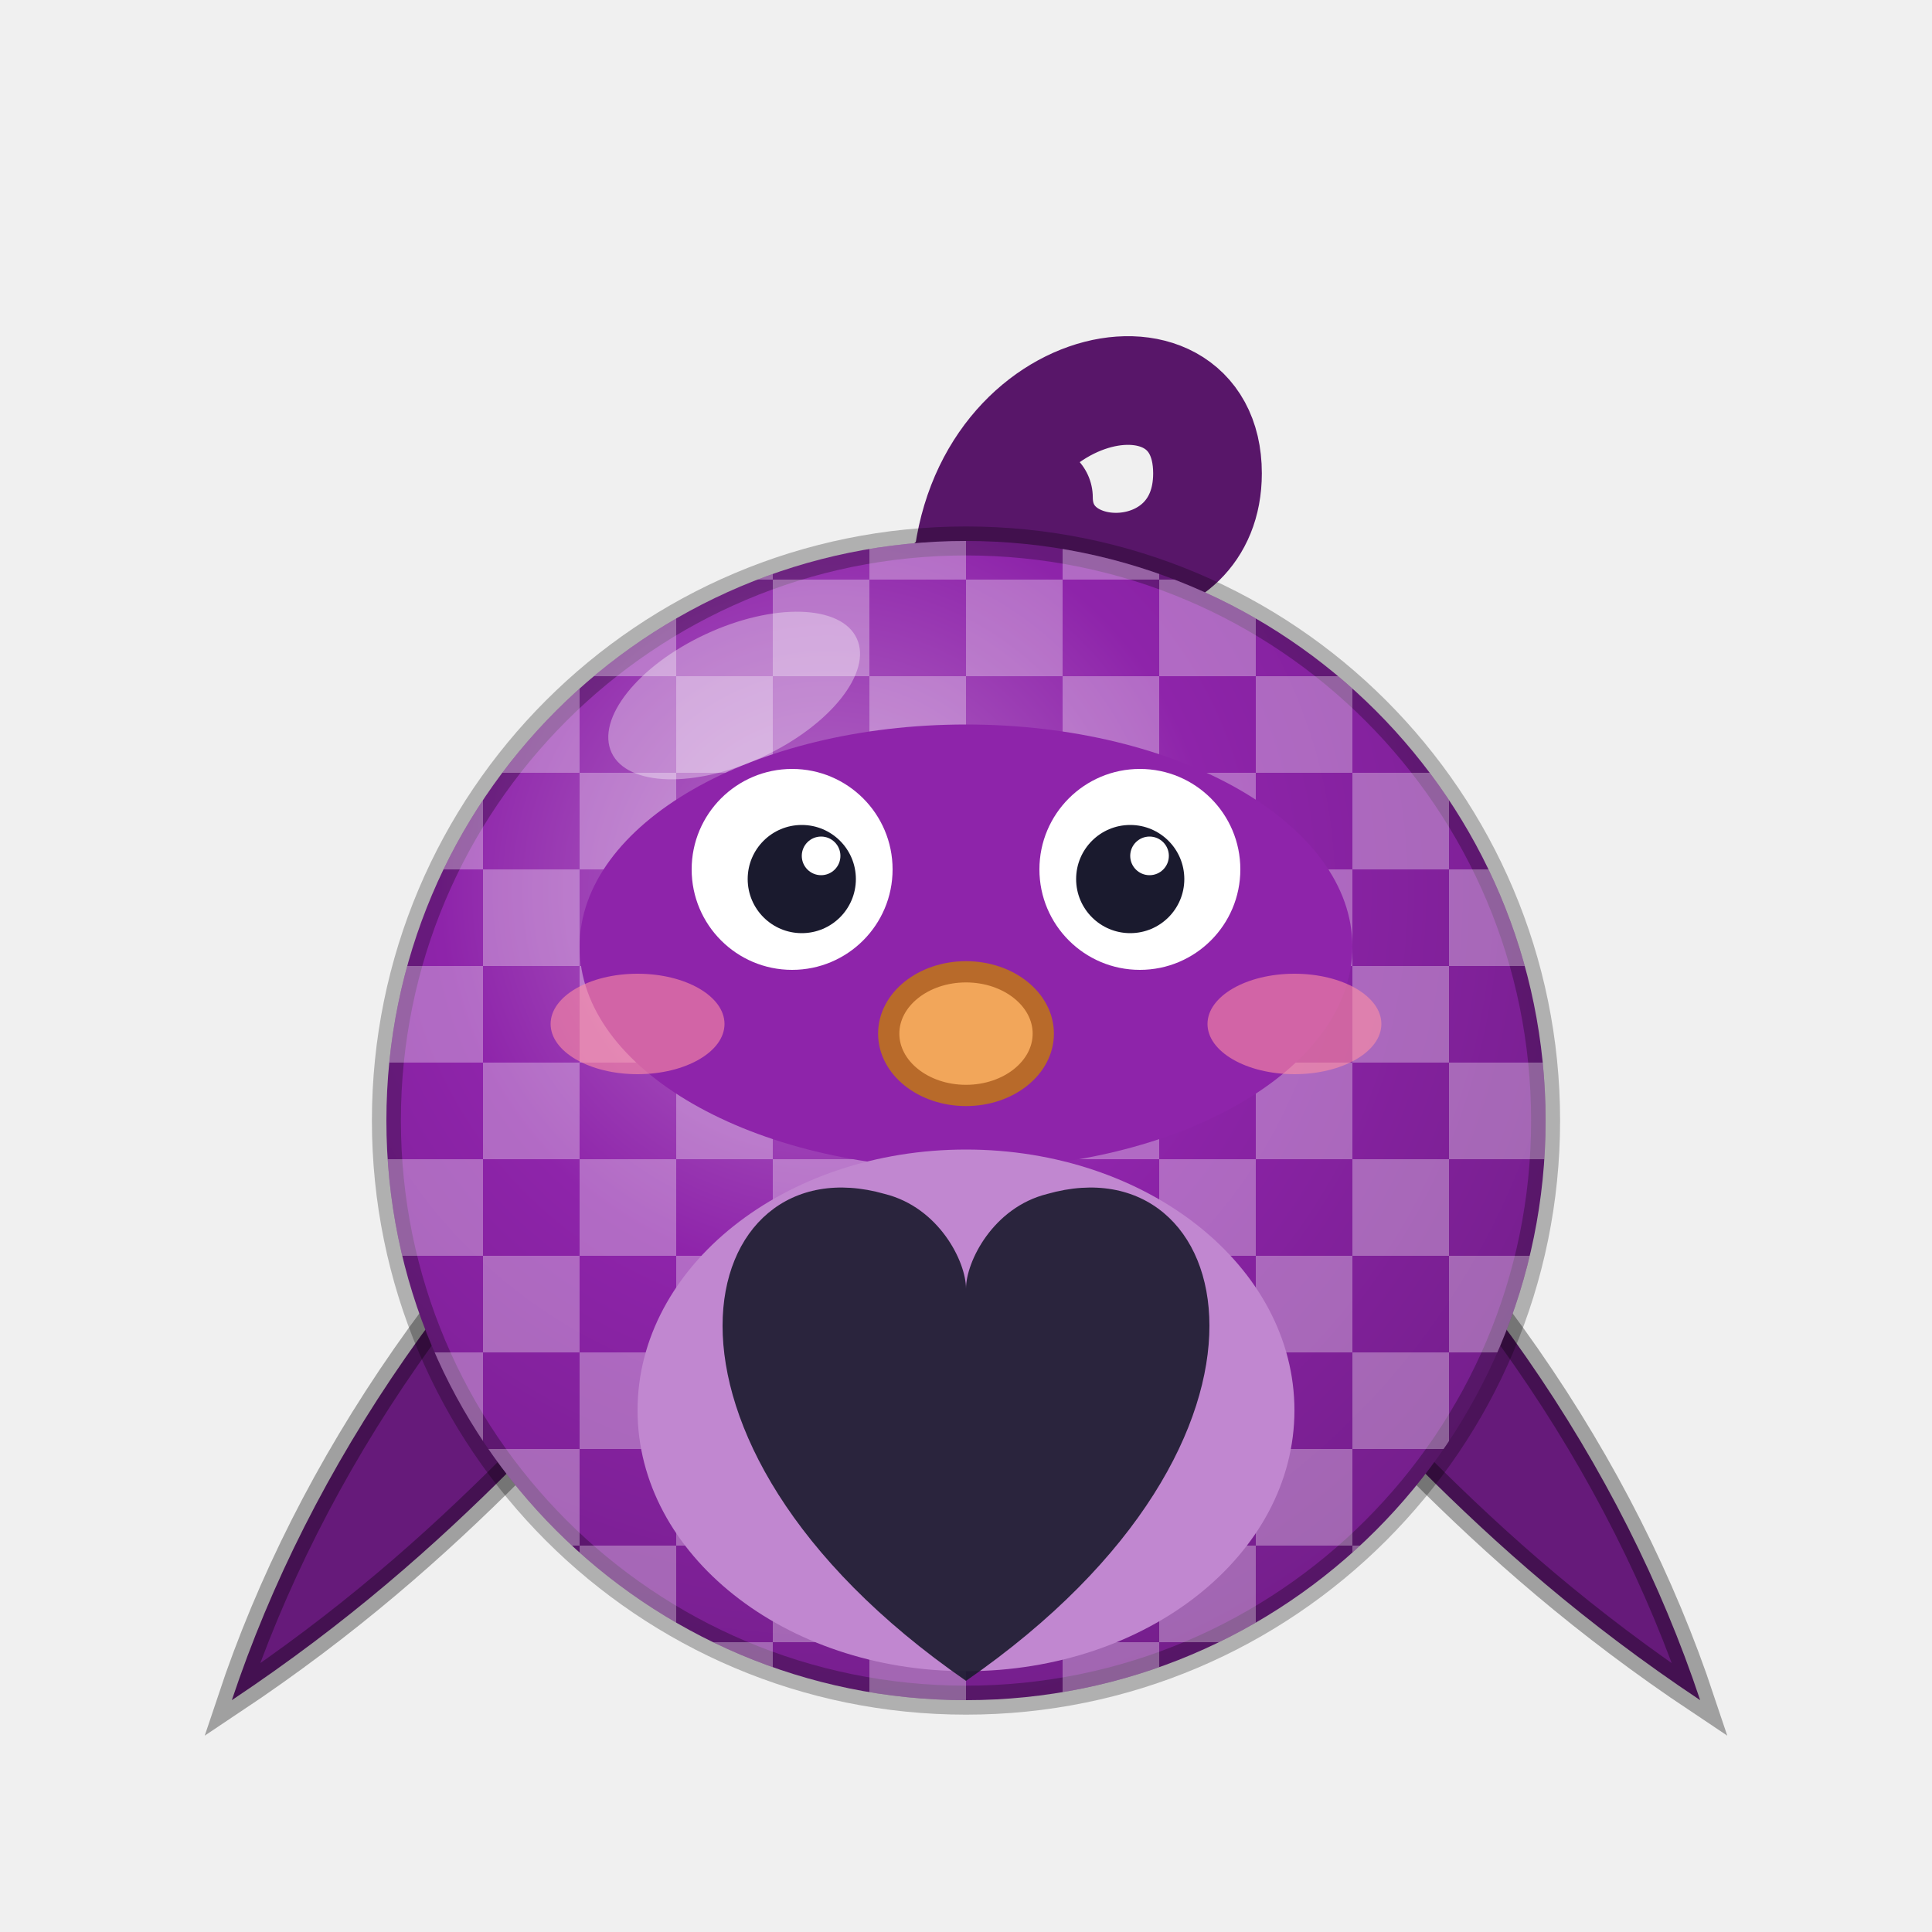
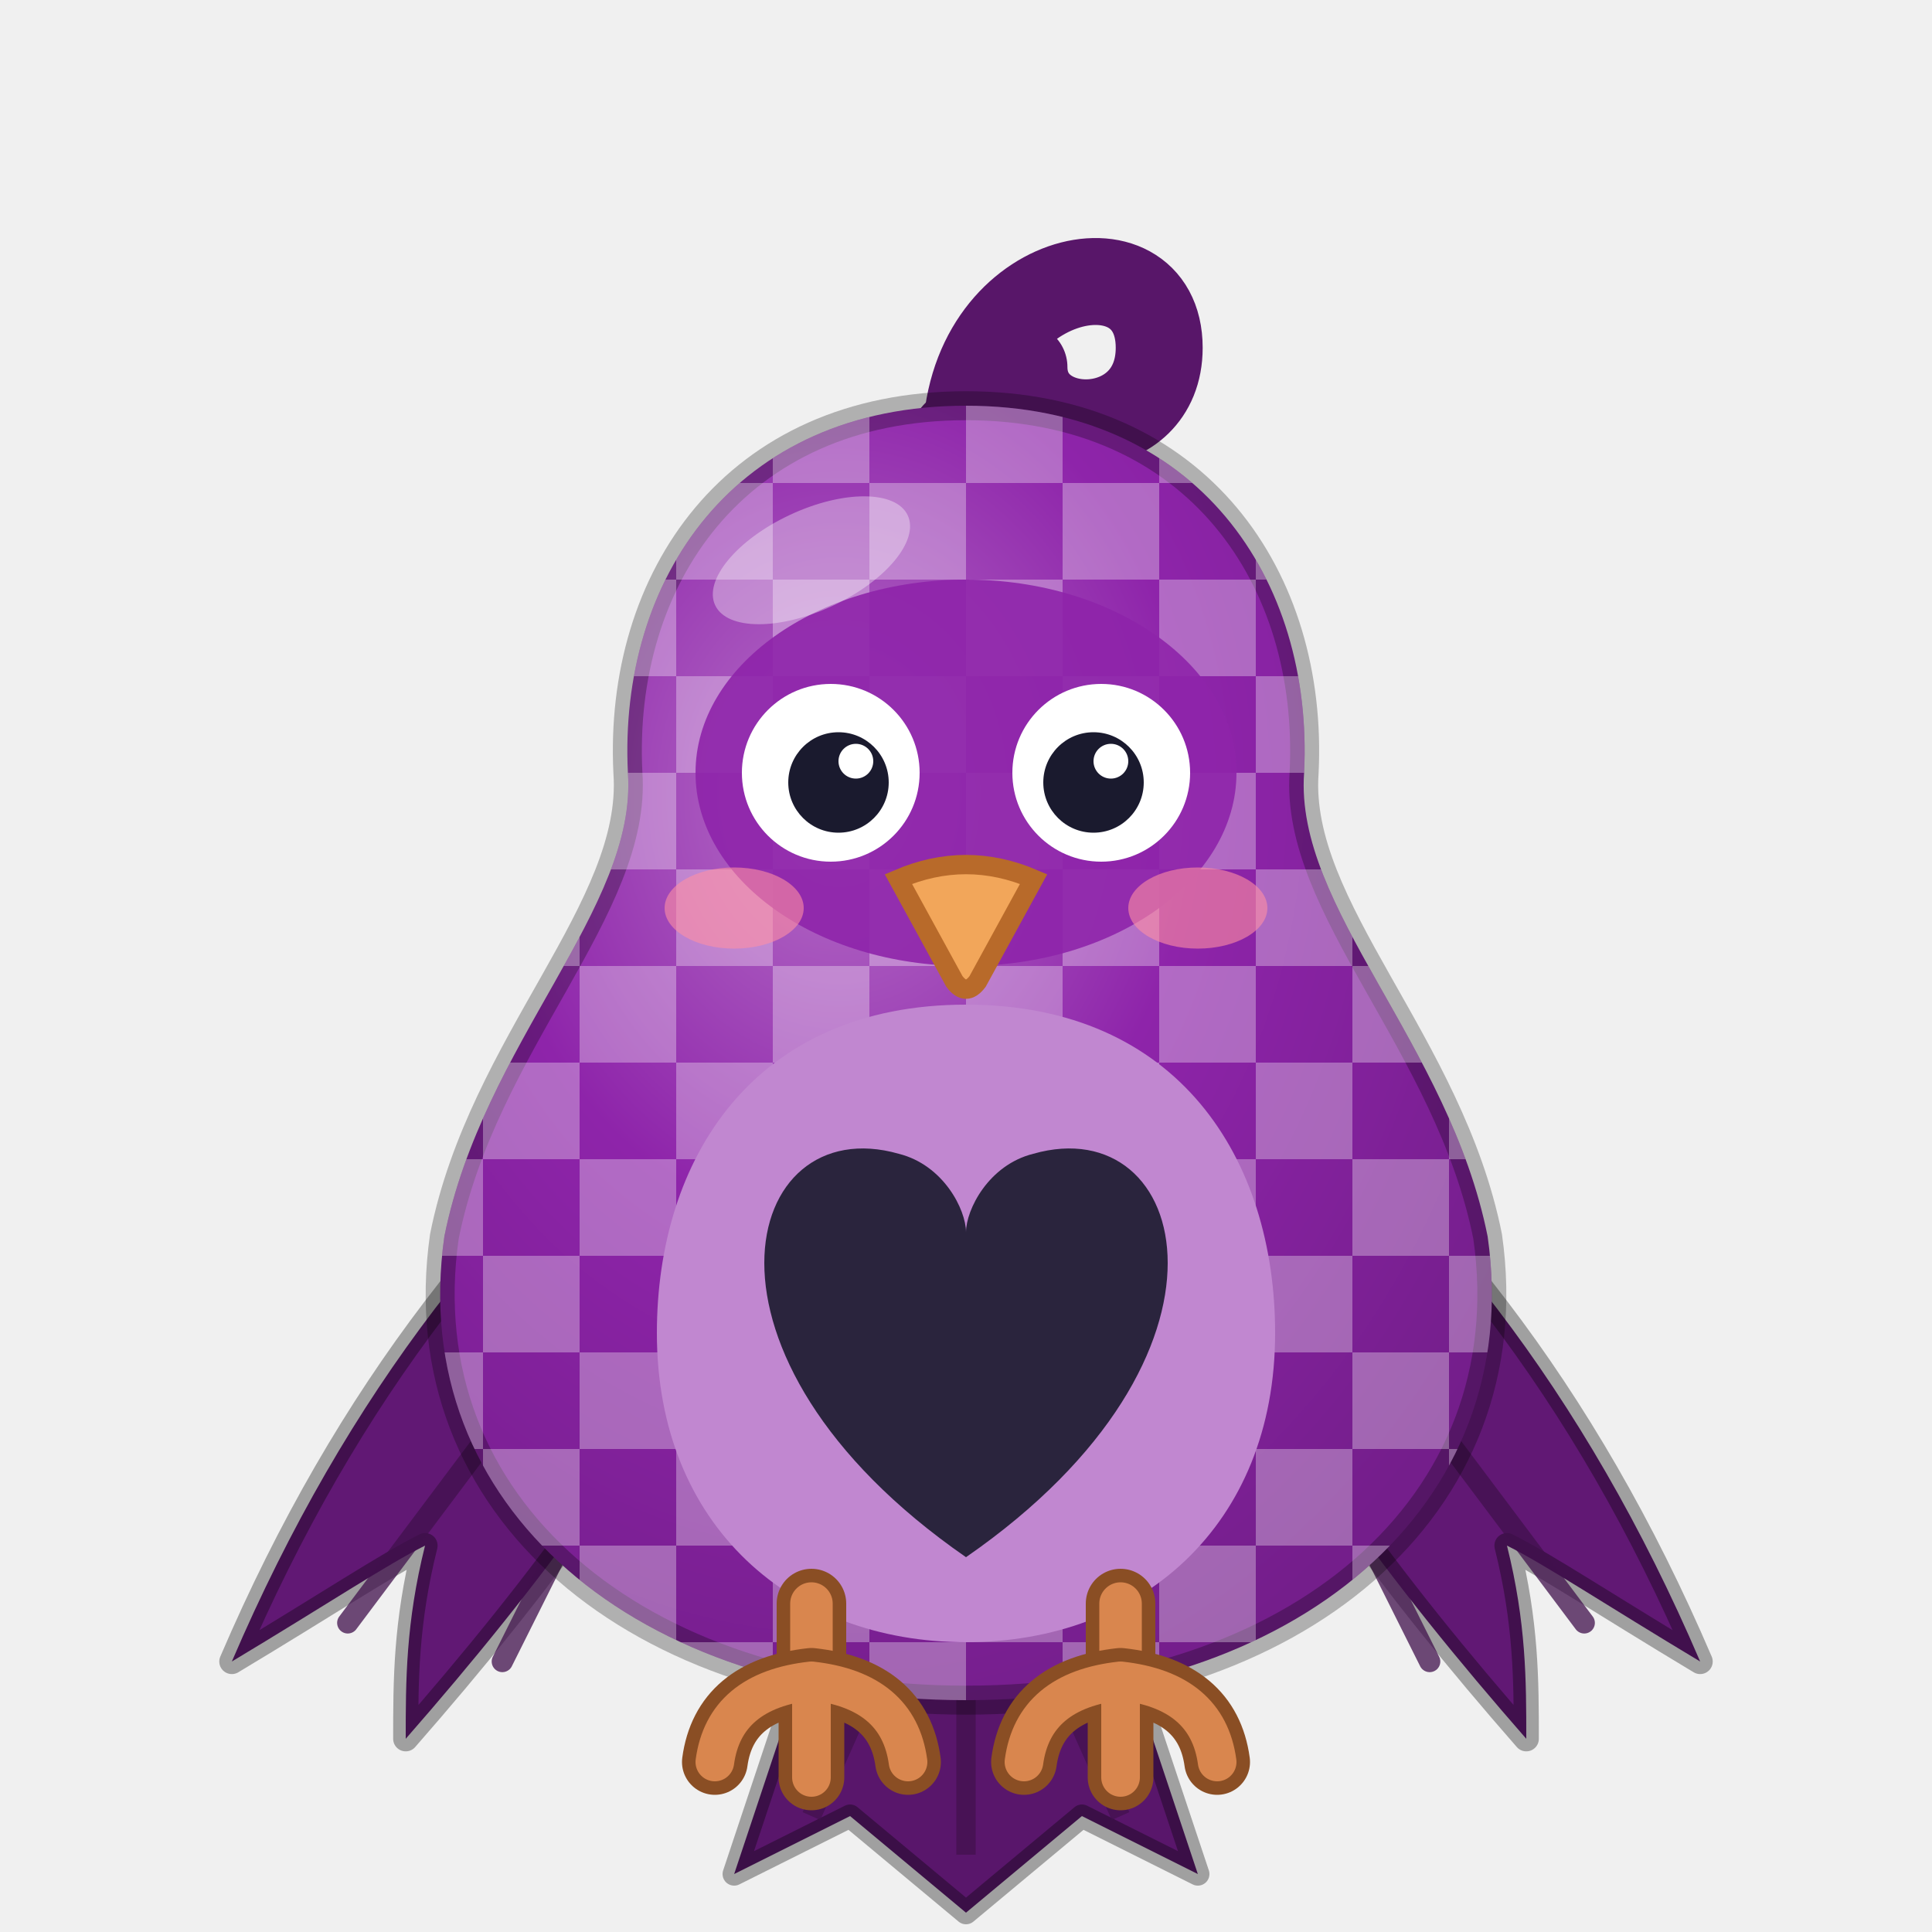
- <svg xmlns="http://www.w3.org/2000/svg" viewBox="0 0 100 100" data-color="purple" data-expr="idle" data-frame="down">
+ <svg xmlns="http://www.w3.org/2000/svg" viewBox="0 0 100 100" data-color="purple" data-expr="idle" data-frame="down" data-ver="4">
  <defs>
    <radialGradient id="bpurple" cx="38%" cy="30%" r="75%">
      <stop offset="0" stop-color="#B671C8" />
      <stop offset=".45" stop-color="#8E24AA" />
      <stop offset="1" stop-color="#741E8B" />
    </radialGradient>
    <pattern id="ptpurple" width="10" height="10" patternUnits="userSpaceOnUse">
      <g opacity=".32">
        <rect width="5" height="5" fill="#FFFFFF" />
        <rect x="5" y="5" width="5" height="5" fill="#FFFFFF" />
      </g>
    </pattern>
    <clipPath id="cbpurple">
-       <circle cx="50" cy="58" r="30" />
+       <path d="M50 21 C62 21 68 30 67.5 40 C67 47 75 54 77 64 C79 78 67 88 50 88 C33 88 21 78 23 64 C25 54 33 47 32.5 40 C32 30 38 21 50 21Z" />
    </clipPath>
  </defs>
-   <g fill="#661A7A" stroke="#0005" stroke-width="1.5">
-     <path class="wing wing-l" d="M36 54 C24 64 16 76 12 88 C24 80 30 72 38 64z" />
-     <path class="wing wing-r" d="M64 54 C76 64 84 76 88 88 C76 80 70 72 62 64z" />
-   </g>
-   <g transform="translate(50 32) scale(1.25) translate(-50 -32)">
+   <path d="M43 82 L38 97 L44 94 L50 99 L56 94 L62 97 L57 82Z" fill="#59166B" stroke="#0005" stroke-width="1.2" stroke-linejoin="round" />
+   <path d="M50 86 V96 M46 85 L42 94 M54 85 L58 94" fill="none" stroke="#40104C" stroke-width="1" opacity=".7" />
+   <g class="crest" transform="translate(0 -8)">
    <path d="M50 31 C50 22 60 20 60 26 C60 31 53 31 53 27" fill="none" stroke="#581669" stroke-width="4.5" stroke-linecap="round" />
    <circle cx="50" cy="31" r="3" fill="#581669" />
  </g>
-   <circle cx="50" cy="58" r="30" fill="url(#bpurple)" stroke="#0004" stroke-width="1.5" />
-   <rect x="18" y="26" width="64" height="64" fill="url(#ptpurple)" clip-path="url(#cbpurple)" />
-   <ellipse cx="50" cy="49" rx="20" ry="11.5" fill="#8E24AA" />
-   <ellipse cx="50" cy="73" rx="17" ry="13.5" fill="#C187D0" />
-   <g transform="translate(50 73) scale(.7) translate(-50 -50)">
+   <g class="wing wing-l">
+     <path class="wing-shape" d="M36 54 C26 62 18 72 12 86 C17 83 20 81 22 80 C21 84 21 87 21 90 C28 82 34 74 39 64Z" fill="#611874" stroke="#0005" stroke-width="1.3" stroke-linejoin="round" />
+     <path d="M36 60 C30 68 24 76 18 84 M38 62 C34 70 30 78 26 86" fill="none" stroke="#40104C" stroke-width="1.1" stroke-linecap="round" opacity=".75" />
+   </g>
+   <g class="wing wing-r" transform="translate(100 0) scale(-1 1)">
+     <path class="wing-shape" d="M36 54 C26 62 18 72 12 86 C17 83 20 81 22 80 C21 84 21 87 21 90 C28 82 34 74 39 64Z" fill="#611874" stroke="#0005" stroke-width="1.3" stroke-linejoin="round" />
+     <path d="M36 60 C30 68 24 76 18 84 M38 62 C34 70 30 78 26 86" fill="none" stroke="#40104C" stroke-width="1.1" stroke-linecap="round" opacity=".75" />
+   </g>
+   <path d="M50 21 C62 21 68 30 67.5 40 C67 47 75 54 77 64 C79 78 67 88 50 88 C33 88 21 78 23 64 C25 54 33 47 32.5 40 C32 30 38 21 50 21Z" fill="url(#bpurple)" stroke="#0004" stroke-width="1.5" />
+   <rect x="18" y="18" width="64" height="72" fill="url(#ptpurple)" clip-path="url(#cbpurple)" />
+   <ellipse cx="50" cy="40" rx="14" ry="10" fill="#8E24AA" opacity=".9" />
+   <path d="M50 52 C61 52 66 60 66 69 C66 79 59 85 50 85 C41 85 34 79 34 69 C34 60 39 52 50 52Z" fill="#C187D0" />
+   <g transform="translate(50 69) scale(.58) translate(-50 -50)">
    <path d="M50 70 C24 52 30 30 44 34 C48 35 50 39 50 41 C50 39 52 35 56 34 C70 30 76 52 50 70z" fill="#1A1A2E" fill-opacity=".9" />
  </g>
-   <circle cx="41" cy="45" r="5.2" fill="#fff" />
-   <circle cx="59" cy="45" r="5.2" fill="#fff" />
-   <circle cx="41.5" cy="45.5" r="2.8" fill="#1A1A2E" />
-   <circle cx="58.5" cy="45.5" r="2.8" fill="#1A1A2E" />
-   <circle cx="42.5" cy="44.3" r="1" fill="#fff" />
-   <circle cx="59.5" cy="44.3" r="1" fill="#fff" />
-   <ellipse cx="50" cy="53.5" rx="4" ry="3.2" fill="#F2A65A" stroke="#B86A2A" stroke-width="1.1" />
-   <ellipse cx="33" cy="53" rx="4.5" ry="2.6" fill="#FF8FA3" opacity="0.6" />
-   <ellipse cx="67" cy="53" rx="4.5" ry="2.6" fill="#FF8FA3" opacity="0.6" />
-   <ellipse cx="38" cy="36" rx="7" ry="3.5" fill="#fff" opacity=".35" transform="rotate(-25 38 36)" />
+   <path d="M42 83 V87" stroke="#8A4E24" stroke-width="3.6" stroke-linecap="round" />
+   <path d="M42 83 V87" stroke="#D9864E" stroke-width="2.2" stroke-linecap="round" />
+   <g fill="none" stroke-linecap="round">
+     <path d="M42 87 q-4.5 .5 -5 4.2 M42 87 q0 2.5 0 5 M42 87 q4.5 .5 5 4.2" stroke="#8A4E24" stroke-width="3.4" />
+     <path d="M42 87 q-4.5 .5 -5 4.2 M42 87 q0 2.5 0 5 M42 87 q4.5 .5 5 4.2" stroke="#D9864E" stroke-width="2" />
+   </g>
+   <path d="M58 83 V87" stroke="#8A4E24" stroke-width="3.6" stroke-linecap="round" />
+   <path d="M58 83 V87" stroke="#D9864E" stroke-width="2.2" stroke-linecap="round" />
+   <g fill="none" stroke-linecap="round">
+     <path d="M58 87 q-4.5 .5 -5 4.2 M58 87 q0 2.5 0 5 M58 87 q4.5 .5 5 4.2" stroke="#8A4E24" stroke-width="3.4" />
+     <path d="M58 87 q-4.5 .5 -5 4.2 M58 87 q0 2.5 0 5 M58 87 q4.5 .5 5 4.2" stroke="#D9864E" stroke-width="2" />
+   </g>
+   <circle cx="43" cy="40" r="4.6" fill="#fff" />
+   <circle cx="57" cy="40" r="4.6" fill="#fff" />
+   <circle cx="43.4" cy="40.5" r="2.6" fill="#1A1A2E" />
+   <circle cx="56.6" cy="40.5" r="2.6" fill="#1A1A2E" />
+   <circle cx="44.3" cy="39.4" r=".9" fill="#fff" />
+   <circle cx="57.5" cy="39.4" r=".9" fill="#fff" />
+   <path d="M46.5 45.5 Q50 44 53.5 45.5 L50.6 50.8 Q50 51.6 49.4 50.8Z" fill="#F2A65A" stroke="#B86A2A" stroke-width="1" />
+   <ellipse cx="38" cy="47" rx="3.6" ry="2.1" fill="#FF8FA3" opacity="0.6" />
+   <ellipse cx="62" cy="47" rx="3.6" ry="2.1" fill="#FF8FA3" opacity="0.6" />
+   <ellipse cx="42" cy="29" rx="5.5" ry="2.6" fill="#fff" opacity=".35" transform="rotate(-25 42 29)" />
</svg>
